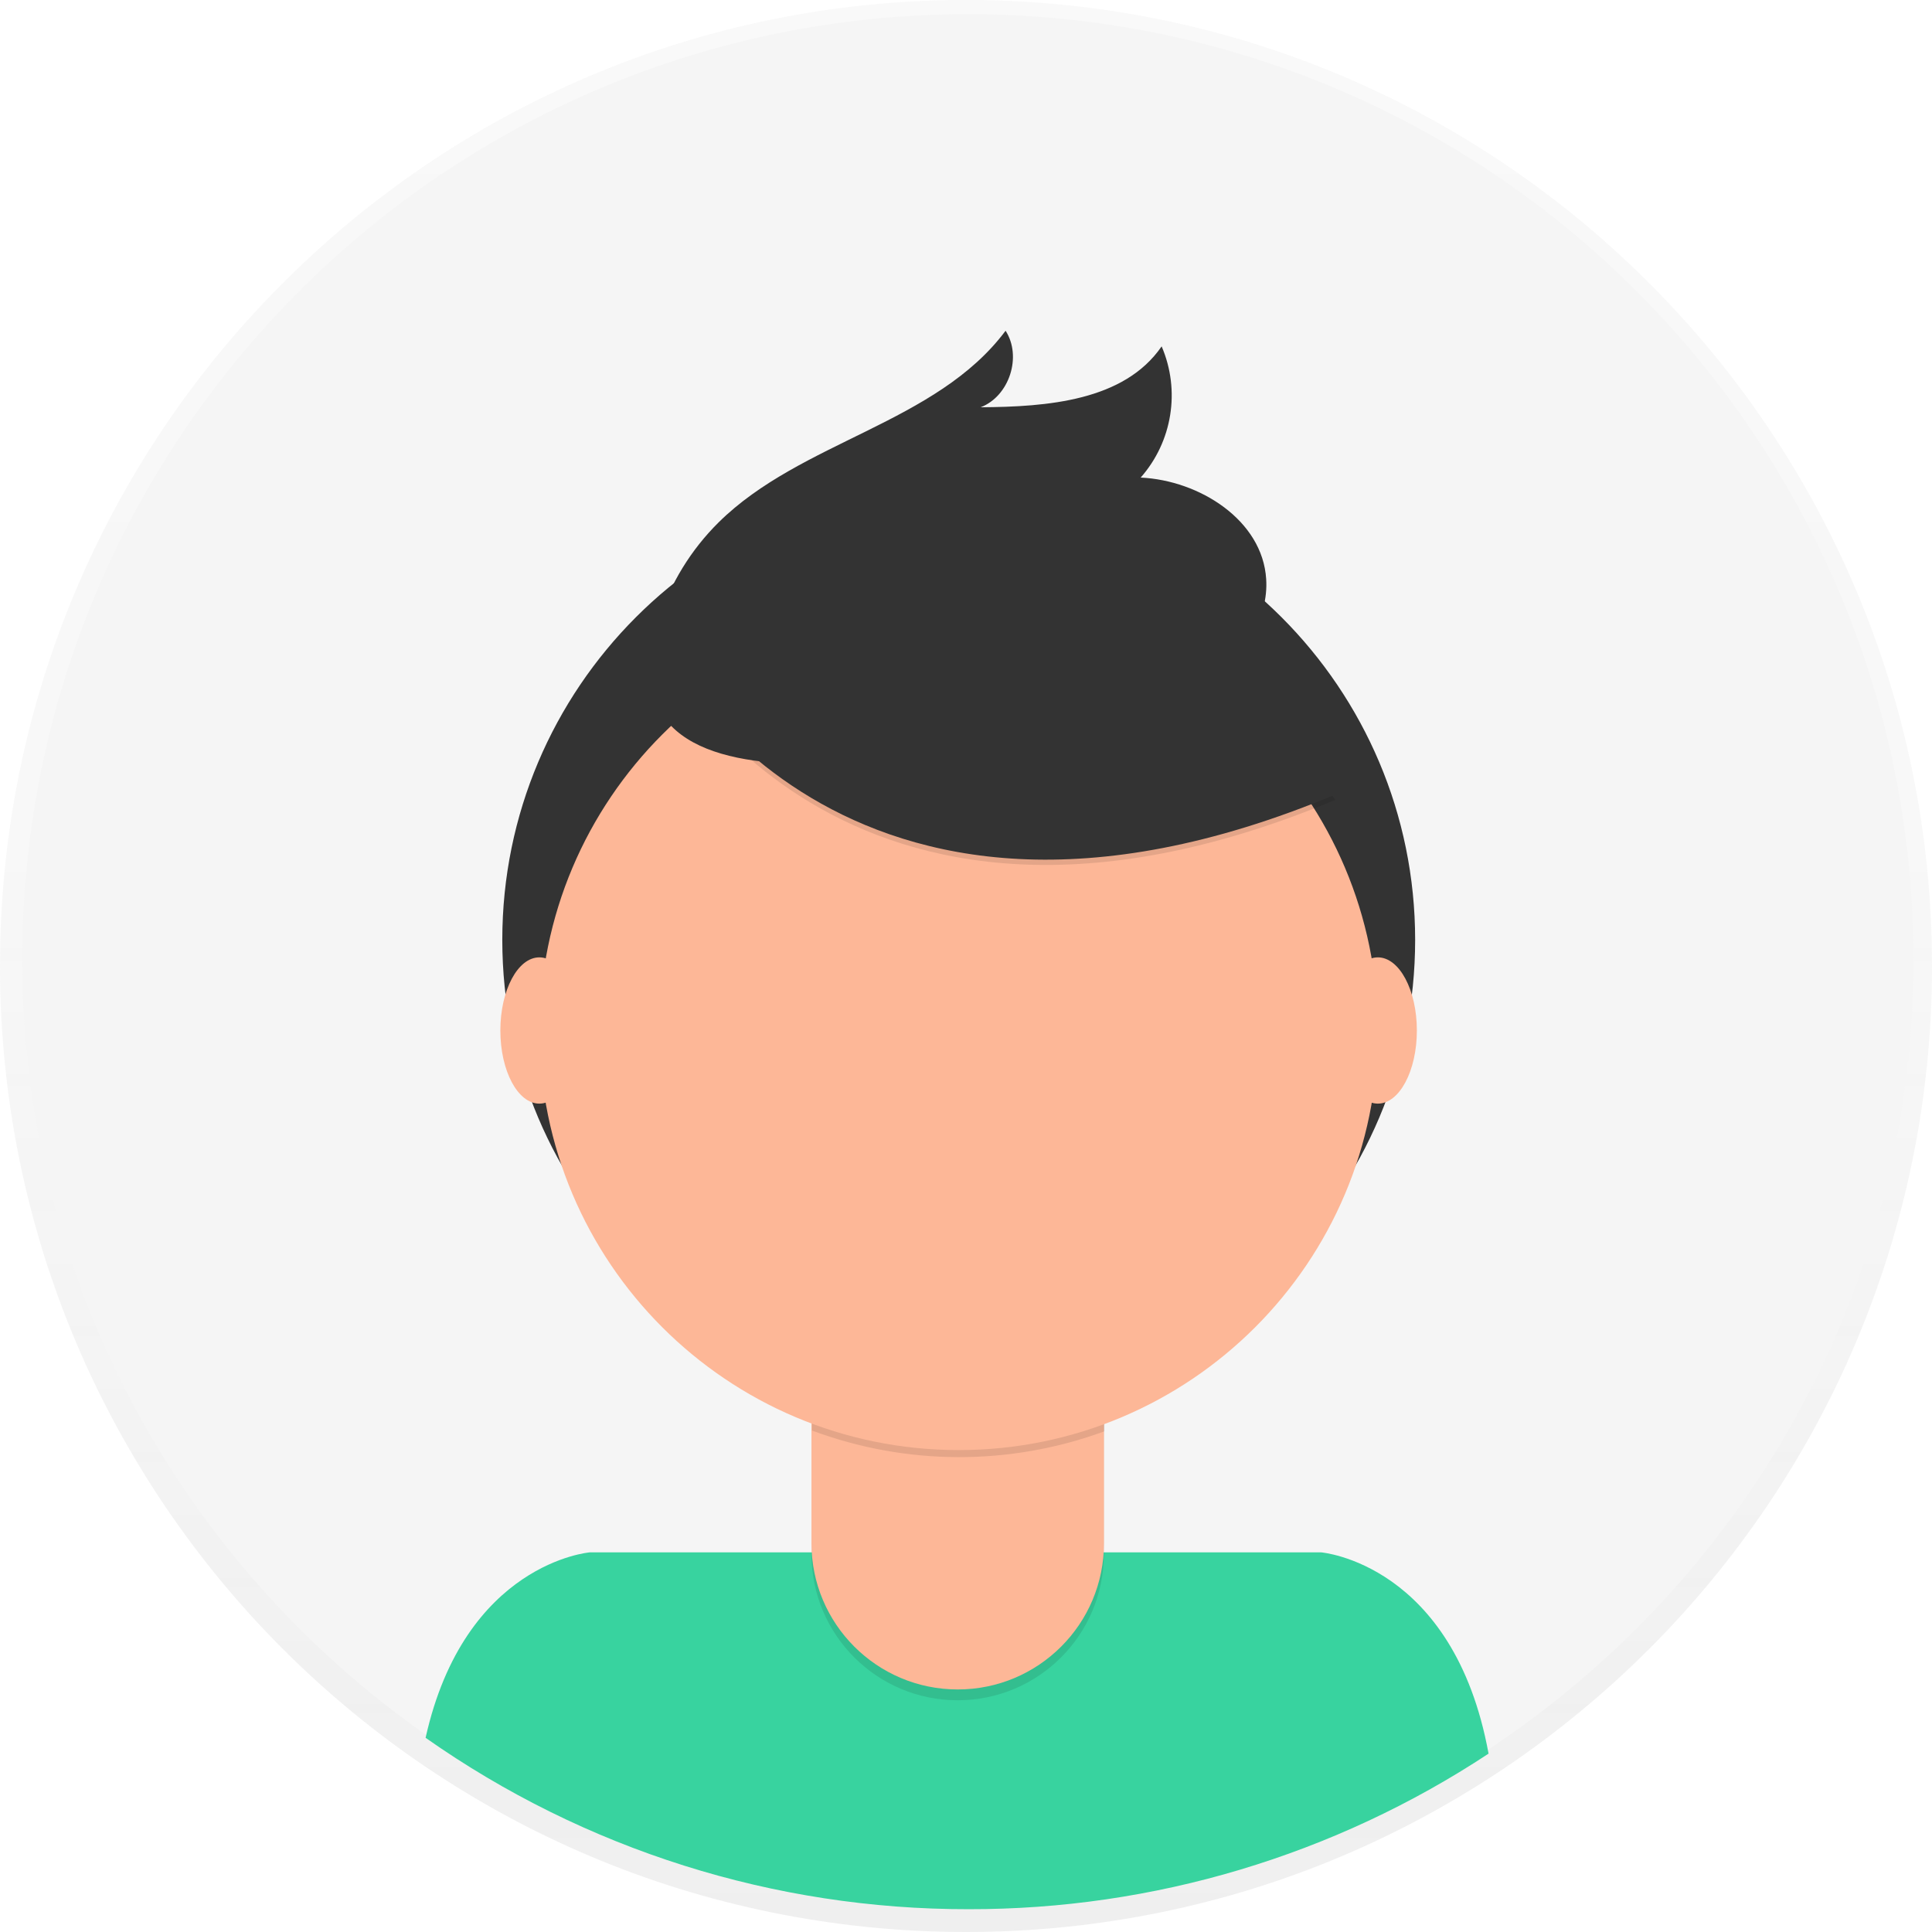
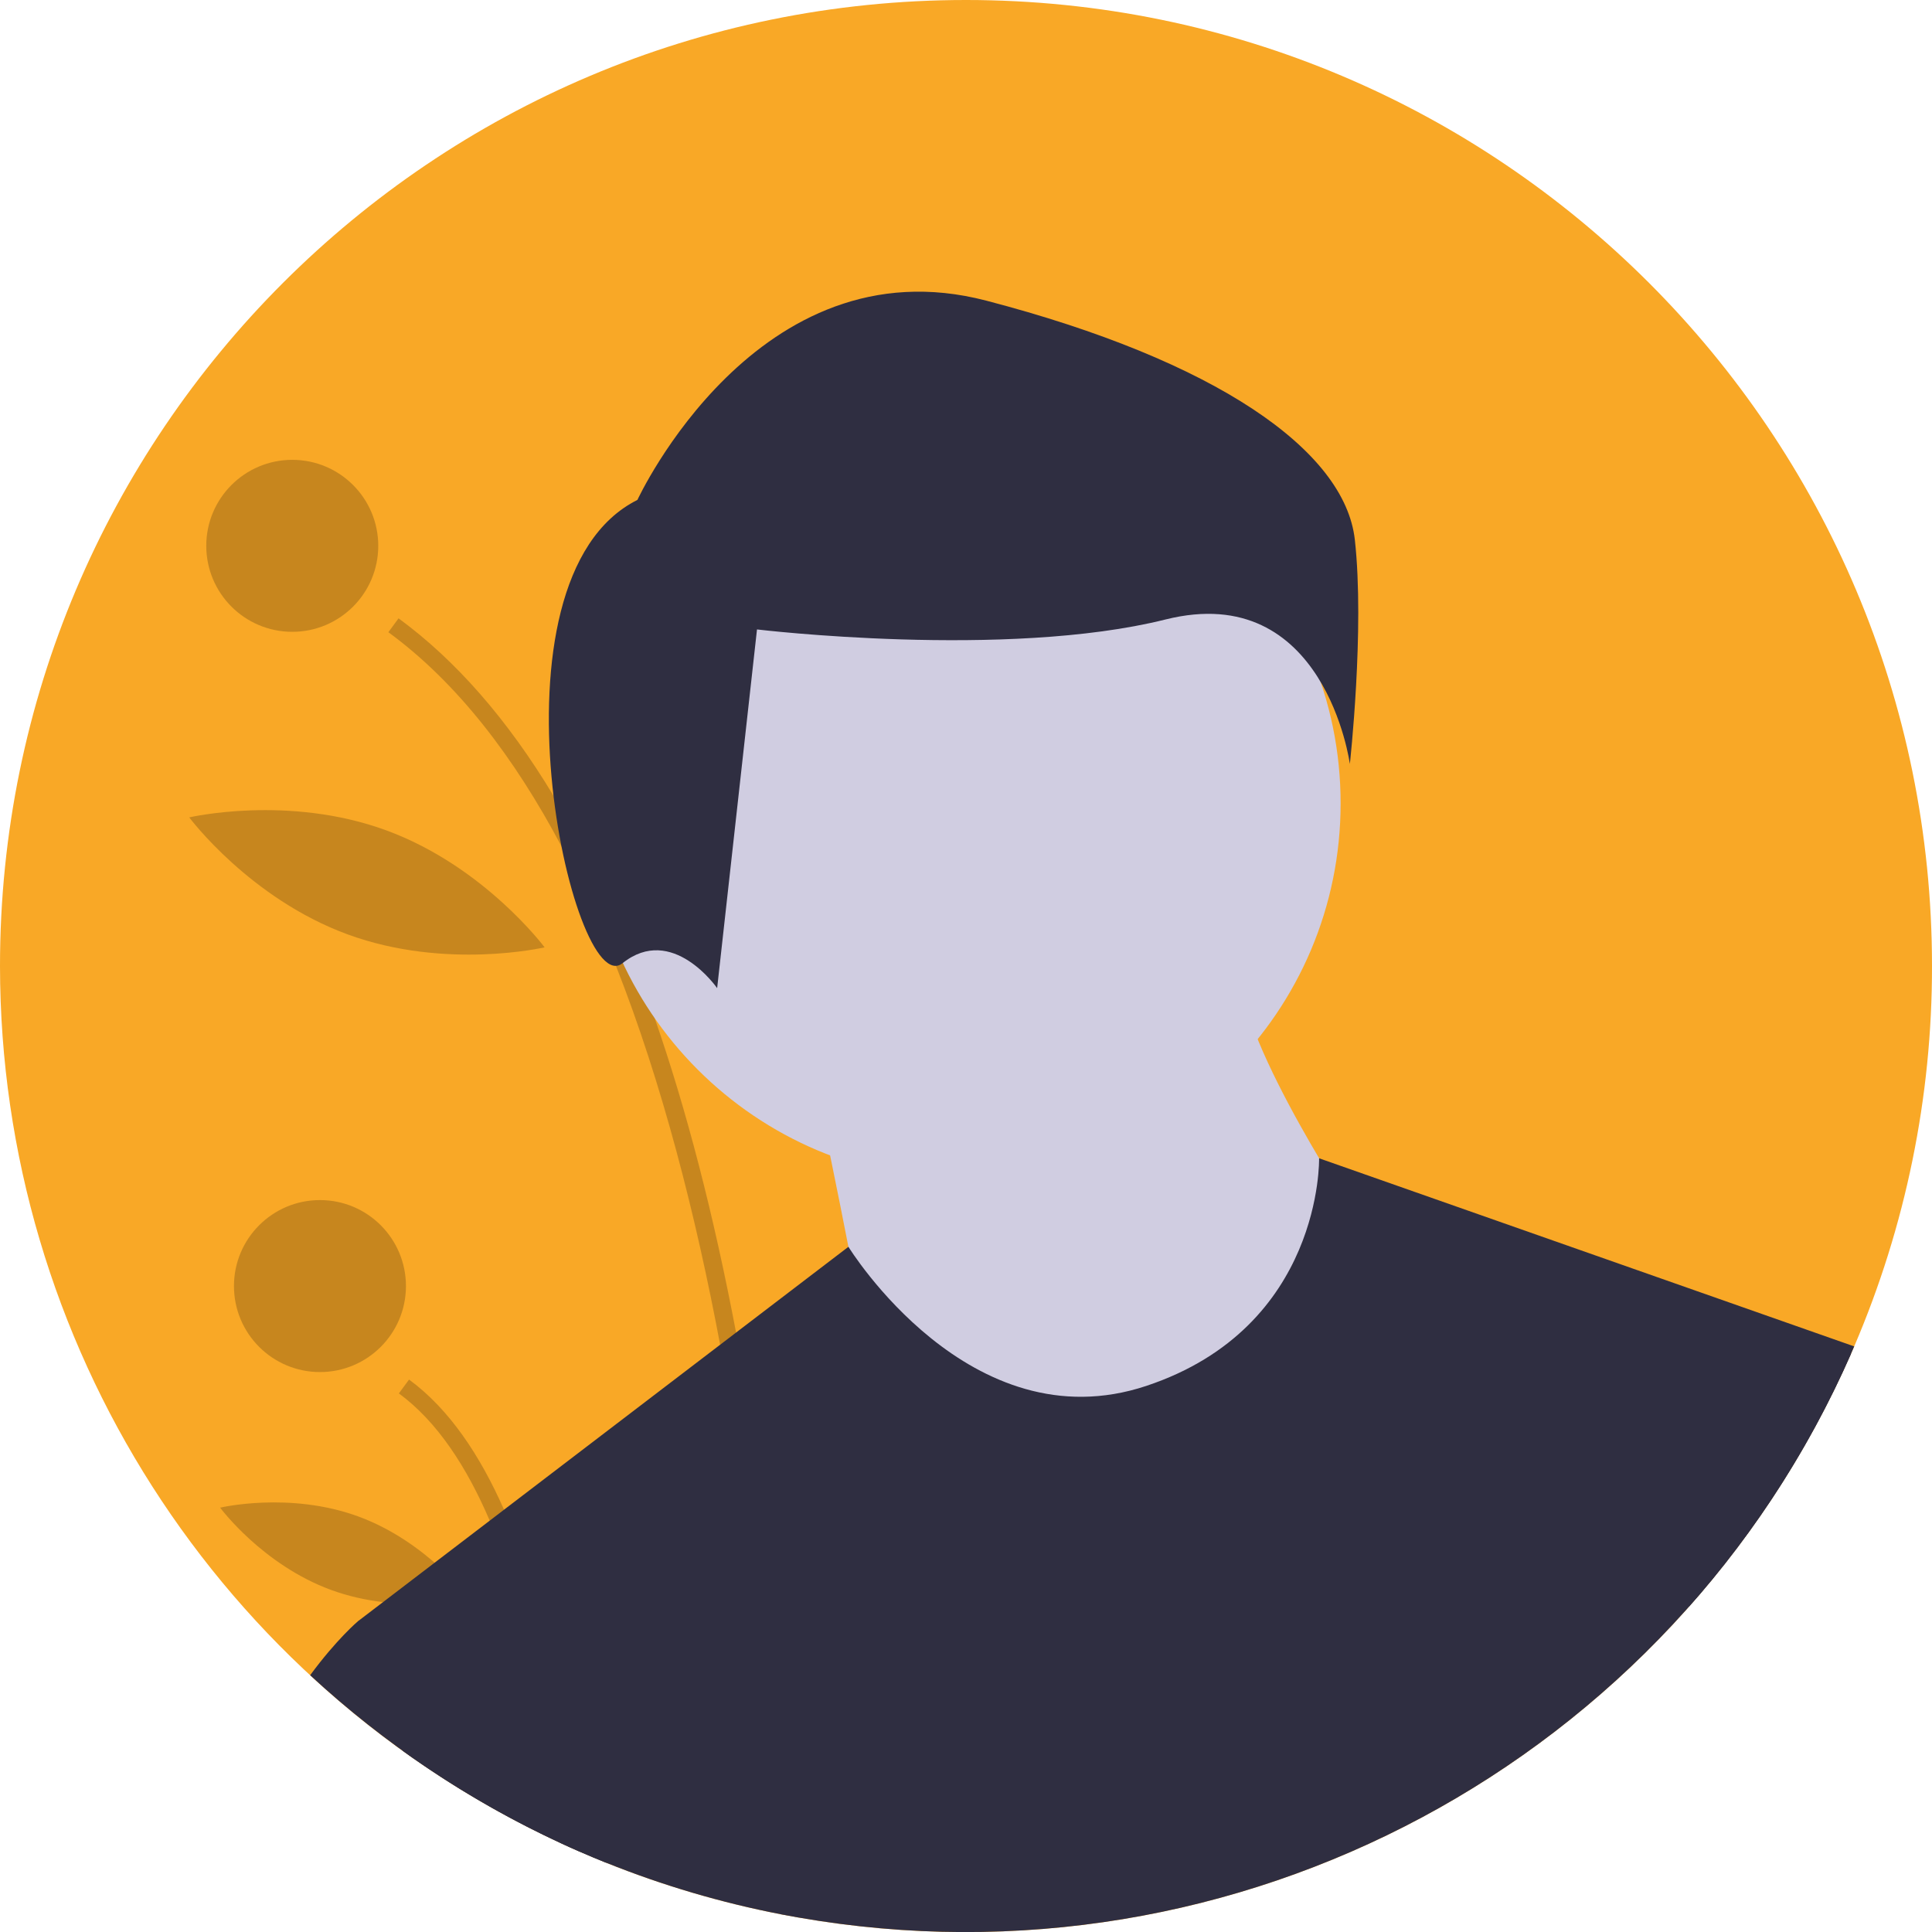
- <svg xmlns="http://www.w3.org/2000/svg" id="457bf273-24a3-4fd8-a857-e9b918267d6a" data-name="Layer 1" width="698" height="698" viewBox="0 0 698 698">
-   <defs>
-     <linearGradient id="b247946c-c62f-4d08-994a-4c3d64e1e98f" x1="349" y1="698" x2="349" gradientUnits="userSpaceOnUse">
-       <stop offset="0" stop-color="gray" stop-opacity="0.25" />
-       <stop offset="0.54" stop-color="gray" stop-opacity="0.12" />
-       <stop offset="1" stop-color="gray" stop-opacity="0.1" />
-     </linearGradient>
-   </defs>
-   <g opacity="0.5">
-     <circle cx="349" cy="349" r="349" fill="url(#b247946c-c62f-4d08-994a-4c3d64e1e98f)" />
-   </g>
-   <circle cx="349.68" cy="346.77" r="341.64" fill="#f5f5f5" />
-   <path d="M601,790.76a340,340,0,0,0,187.79-56.2c-12.59-68.8-60.5-72.72-60.5-72.72H464.09s-45.21,3.71-59.33,67A340.07,340.07,0,0,0,601,790.76Z" transform="translate(-251 -101)" fill="#38d39f" />
-   <circle cx="346.37" cy="339.57" r="164.9" fill="#333" />
-   <path d="M293.15,476.92H398.81a0,0,0,0,1,0,0v84.53A52.83,52.83,0,0,1,346,614.28h0a52.83,52.83,0,0,1-52.83-52.83V476.92a0,0,0,0,1,0,0Z" opacity="0.1" />
-   <path d="M296.5,473h99a3.35,3.35,0,0,1,3.35,3.35v81.18A52.83,52.83,0,0,1,346,610.37h0a52.83,52.83,0,0,1-52.83-52.83V476.35A3.35,3.35,0,0,1,296.5,473Z" fill="#fdb797" />
-   <path d="M544.34,617.82a152.07,152.07,0,0,0,105.66.29v-13H544.34Z" transform="translate(-251 -101)" opacity="0.1" />
-   <circle cx="346.37" cy="372.44" r="151.45" fill="#fdb797" />
-   <path d="M489.49,335.68S553.32,465.24,733.37,390l-41.92-65.73-74.31-26.67Z" transform="translate(-251 -101)" opacity="0.1" />
-   <path d="M489.49,333.78s63.83,129.56,243.88,54.3l-41.92-65.73-74.31-26.67Z" transform="translate(-251 -101)" fill="#333" />
-   <path d="M488.93,325a87.49,87.49,0,0,1,21.69-35.27c29.79-29.45,78.63-35.66,103.68-69.24,6,9.32,1.36,23.65-9,27.65,24-.16,51.81-2.26,65.38-22a44.89,44.89,0,0,1-7.57,47.4c21.27,1,44,15.4,45.34,36.65.92,14.16-8,27.56-19.59,35.68s-25.71,11.85-39.56,14.9C608.86,369.7,462.54,407.07,488.93,325Z" transform="translate(-251 -101)" fill="#333" />
-   <ellipse cx="194.86" cy="372.3" rx="14.09" ry="26.42" fill="#fdb797" />
-   <ellipse cx="497.8" cy="372.3" rx="14.09" ry="26.42" fill="#fdb797" />
+ <svg xmlns="http://www.w3.org/2000/svg" id="e59edb86-a3bc-4694-8aac-31e565ca5cfc" data-name="Layer 1" width="676" height="676" viewBox="0 0 676 676">
+   <path d="M938,450a336.852,336.852,0,0,1-27.22,133.1L909.66,585.68A338.559,338.559,0,0,1,541.35,782.93q-3.045-.54-6.08-1.12a334.981,334.981,0,0,1-61.14-18.03q-4.815-1.935-9.56-4.01c-2.16-.94-4.32-1.91-6.46-2.91A338.414,338.414,0,0,1,262,450c0-186.67,151.33-338,338-338S938,263.33,938,450Z" transform="translate(-262 -112)" fill="#f9a826" />
+   <path d="M541.35,782.93q-3.045-.54-6.08-1.12c-1.32-38.31-5.85-116.94-21.3-199.29C505.52,537.45,493.79,491.25,477.52,449.95a412.604,412.604,0,0,0-19.07-41.84c-16.44-31.05-36.38-57.19-60.56-74.9l3.56-4.86q30.165,22.11,54.22,62.08,7.215,11.97,13.86,25.54,7.125,14.52,13.59,30.83,4.125,10.38,7.97,21.48,16.74,48.195,28.46,109.98,2.595,13.65,4.94,27.97C536.6,680.2,540.25,748.59,541.35,782.93Z" transform="translate(-262 -112)" opacity="0.2" />
+   <path d="M464.57,759.77c-2.16-.94-4.32-1.91-6.46-2.91-2.09-22.7-5.93-50.86-12.95-77.59A254.557,254.557,0,0,0,433.35,644.07c-8.01-18.75-18.38-34.69-31.79-44.52l3.56-4.85c14.04,10.28,24.87,26.53,33.24,45.54,9.43,21.42,15.72,46.35,19.91,70.17C461.38,728.1,463.34,745.19,464.57,759.77Z" transform="translate(-262 -112)" opacity="0.2" />
+   <circle cx="102.262" cy="190.982" r="30.089" opacity="0.2" />
+   <circle cx="111.951" cy="449.991" r="30.089" opacity="0.2" />
+   <path d="M483.714,353.521c-6.38,35.997,7.705,68.592,7.705,68.592s24.43-25.768,30.81-61.766-7.705-68.592-7.705-68.592S490.095,317.524,483.714,353.521Z" transform="translate(-262 -112)" opacity="0.2" />
+   <path d="M383.718,438.971c34.335,12.555,68.837,4.498,68.837,4.498s-21.166-28.413-55.501-40.968-68.837-4.498-68.837-4.498S349.383,426.416,383.718,438.971Z" transform="translate(-262 -112)" opacity="0.2" />
+   <path d="M377.895,668.333c24.066,8.8,48.283,3.059,48.283,3.059S411.377,651.384,387.311,642.584s-48.283-3.059-48.283-3.059S353.829,659.533,377.895,668.333Z" transform="translate(-262 -112)" opacity="0.2" />
+   <circle cx="337.306" cy="281.079" r="131.77" fill="#d0cde1" />
+   <path d="M547.833,493.965s16.471,78.239,16.471,86.474,78.239,45.296,78.239,45.296L712.546,613.382,737.253,539.261s-41.178-61.767-41.178-86.474Z" transform="translate(-262 -112)" fill="#d0cde1" />
+   <path d="M910.78,583.1,909.66,585.68A338.559,338.559,0,0,1,541.35,782.93q-3.045-.54-6.08-1.12a334.981,334.981,0,0,1-61.14-18.03q-4.815-1.935-9.56-4.01c-2.16-.94-4.32-1.91-6.46-2.91a337.593,337.593,0,0,1-55.25-32.28l-15.62-45.31,8.78-6.7,18.06-13.79,19.27-14.71,5.01-3.83,75.61-57.72,5.58-4.26,39.3-30,.01-.01s42.5,69.25,104.27,48.66,60.42-79.63,60.42-79.63Z" transform="translate(-262 -112)" fill="#2f2e41" />
+   <path d="M485.035,286.916s41.837-90.646,122.023-69.728,125.51,52.296,128.996,83.673-1.743,78.443-1.743,78.443-8.716-64.498-64.498-50.552-142.941,3.486-142.941,3.486L512.926,457.748s-15.689-22.661-33.121-8.716S429.253,314.807,485.035,286.916Z" transform="translate(-262 -112)" fill="#2f2e41" />
+   <path d="M474.13,763.78q-4.815-1.935-9.56-4.01c-2.16-.94-4.32-1.91-6.46-2.91a338.835,338.835,0,0,1-87.59-58.7c9.19-12.52,16.72-18.89,16.72-18.89h61.77l9.26,31.14Z" transform="translate(-262 -112)" fill="#2f2e41" />
+   <path d="M856.67,576.32l52.99,9.36A337.944,337.944,0,0,1,852.9,674.25Z" transform="translate(-262 -112)" fill="#2f2e41" />
</svg>
